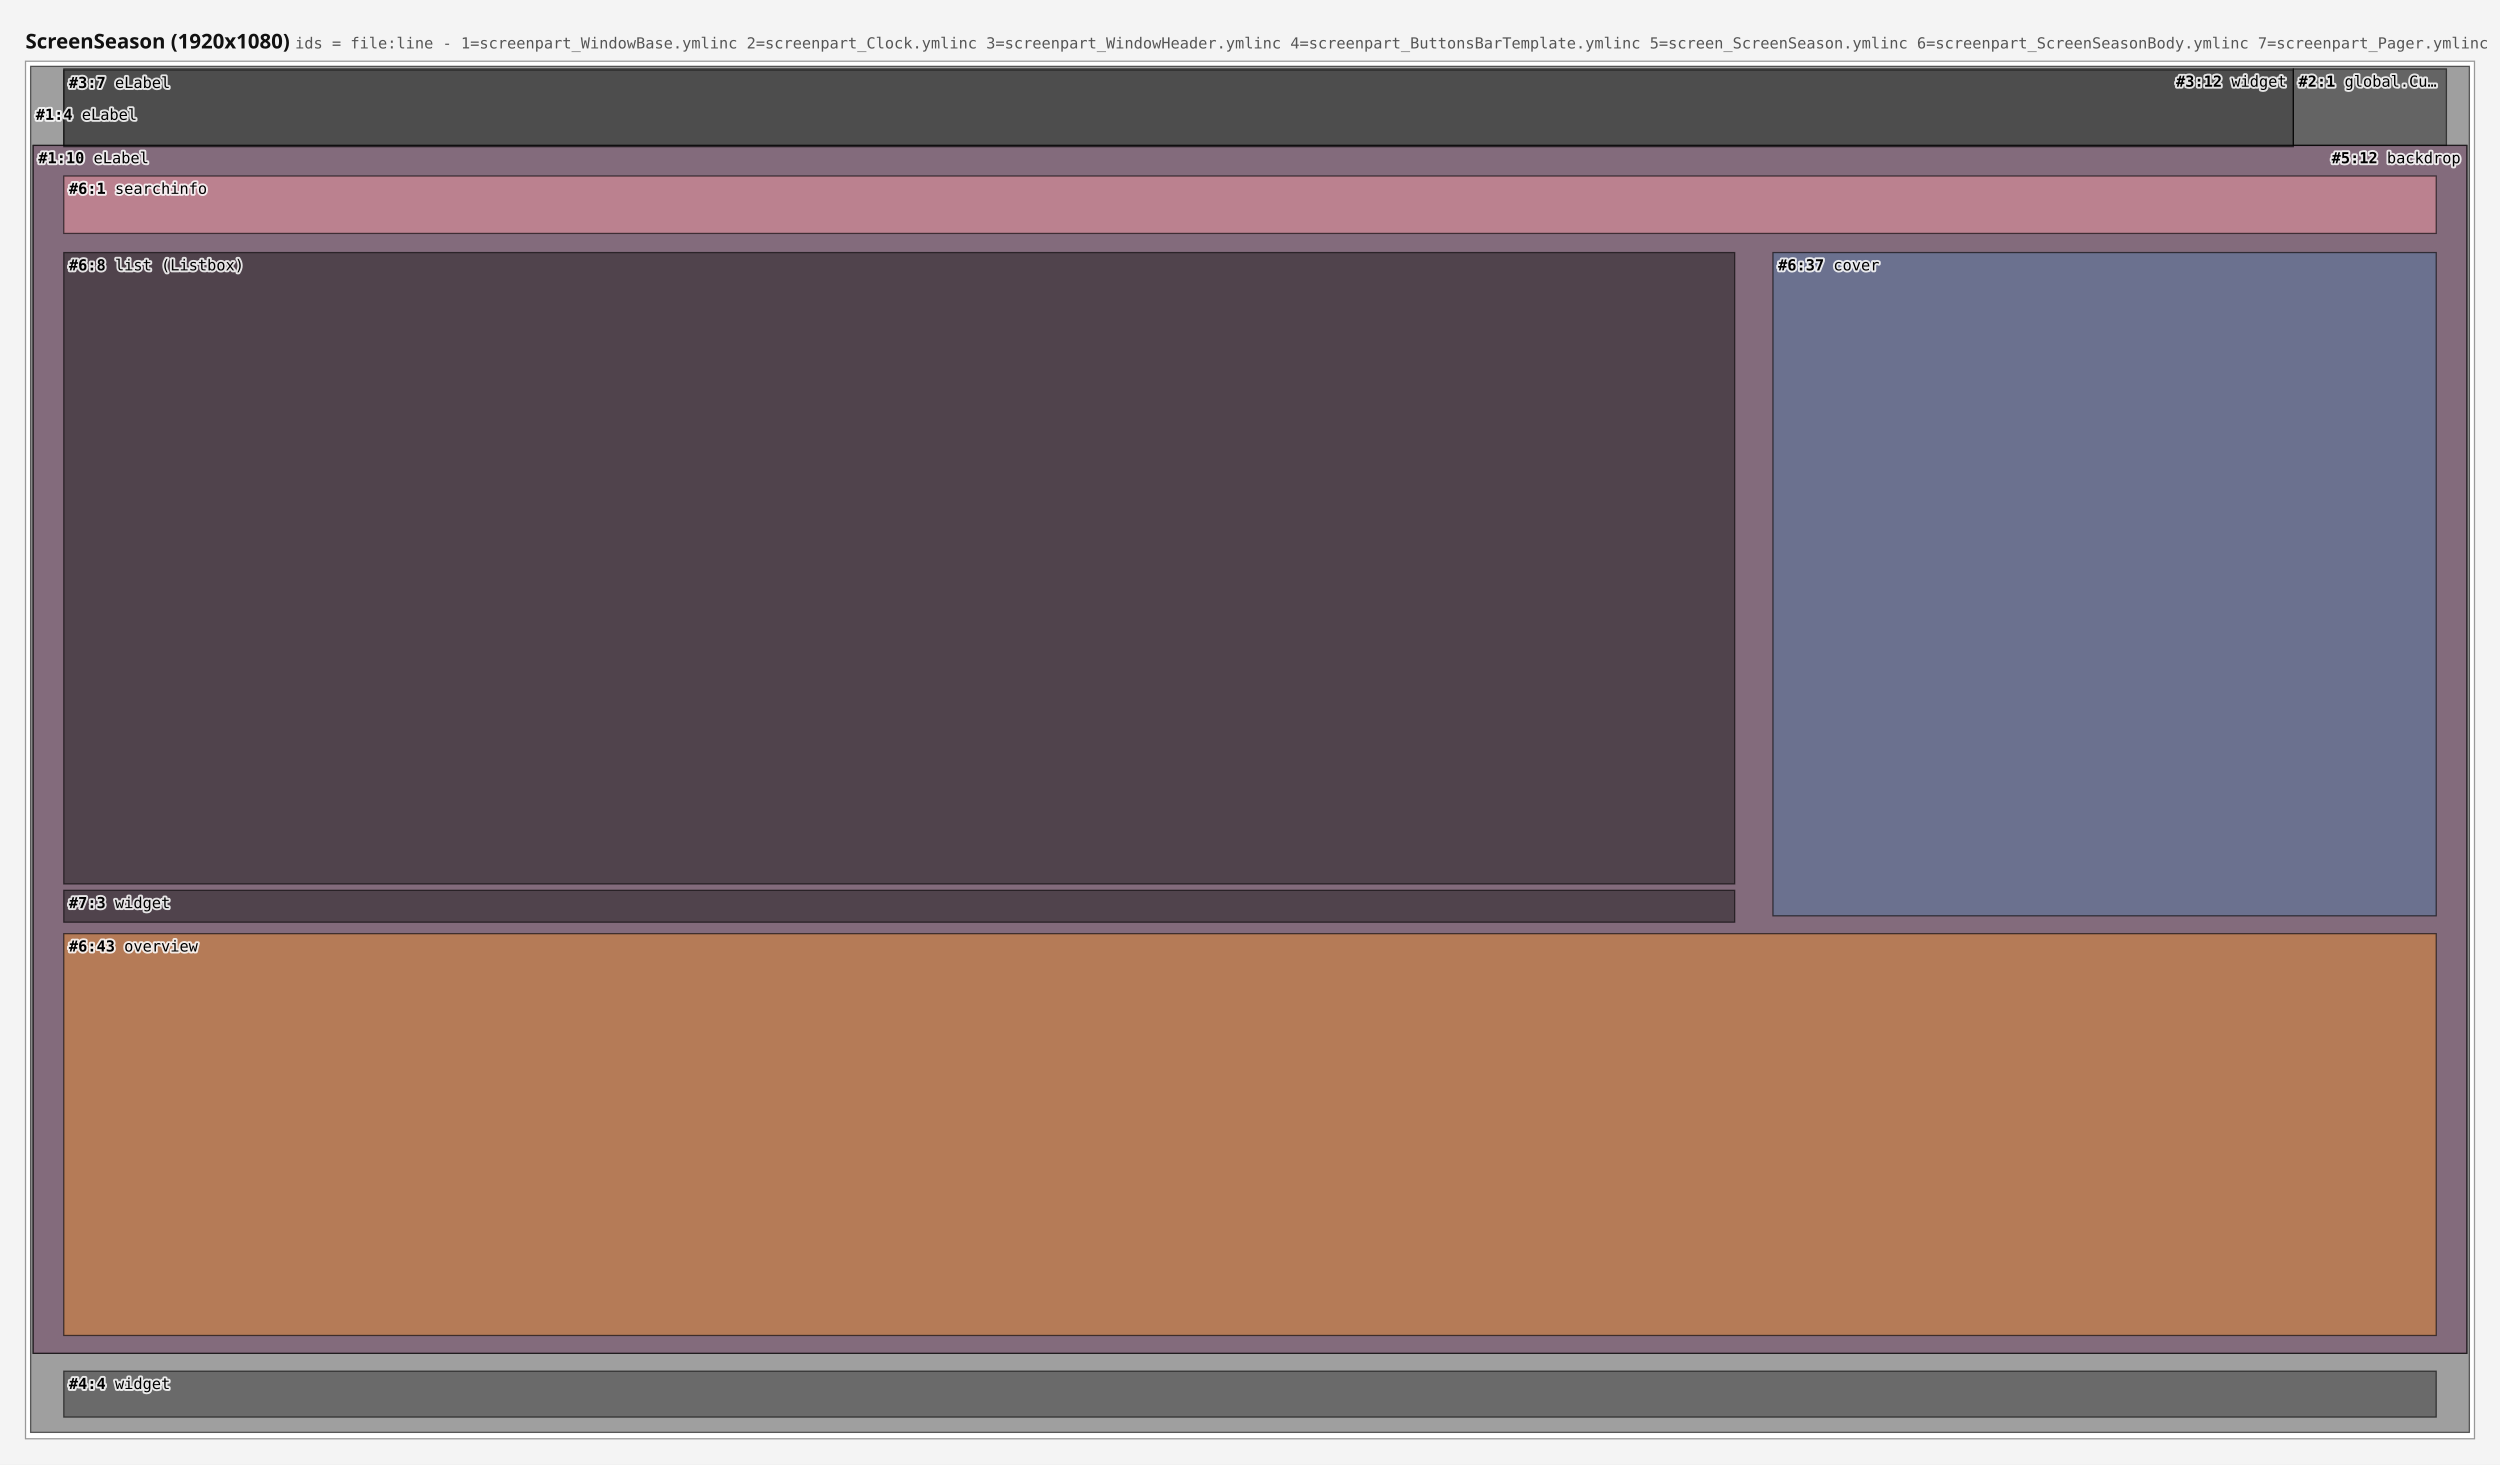
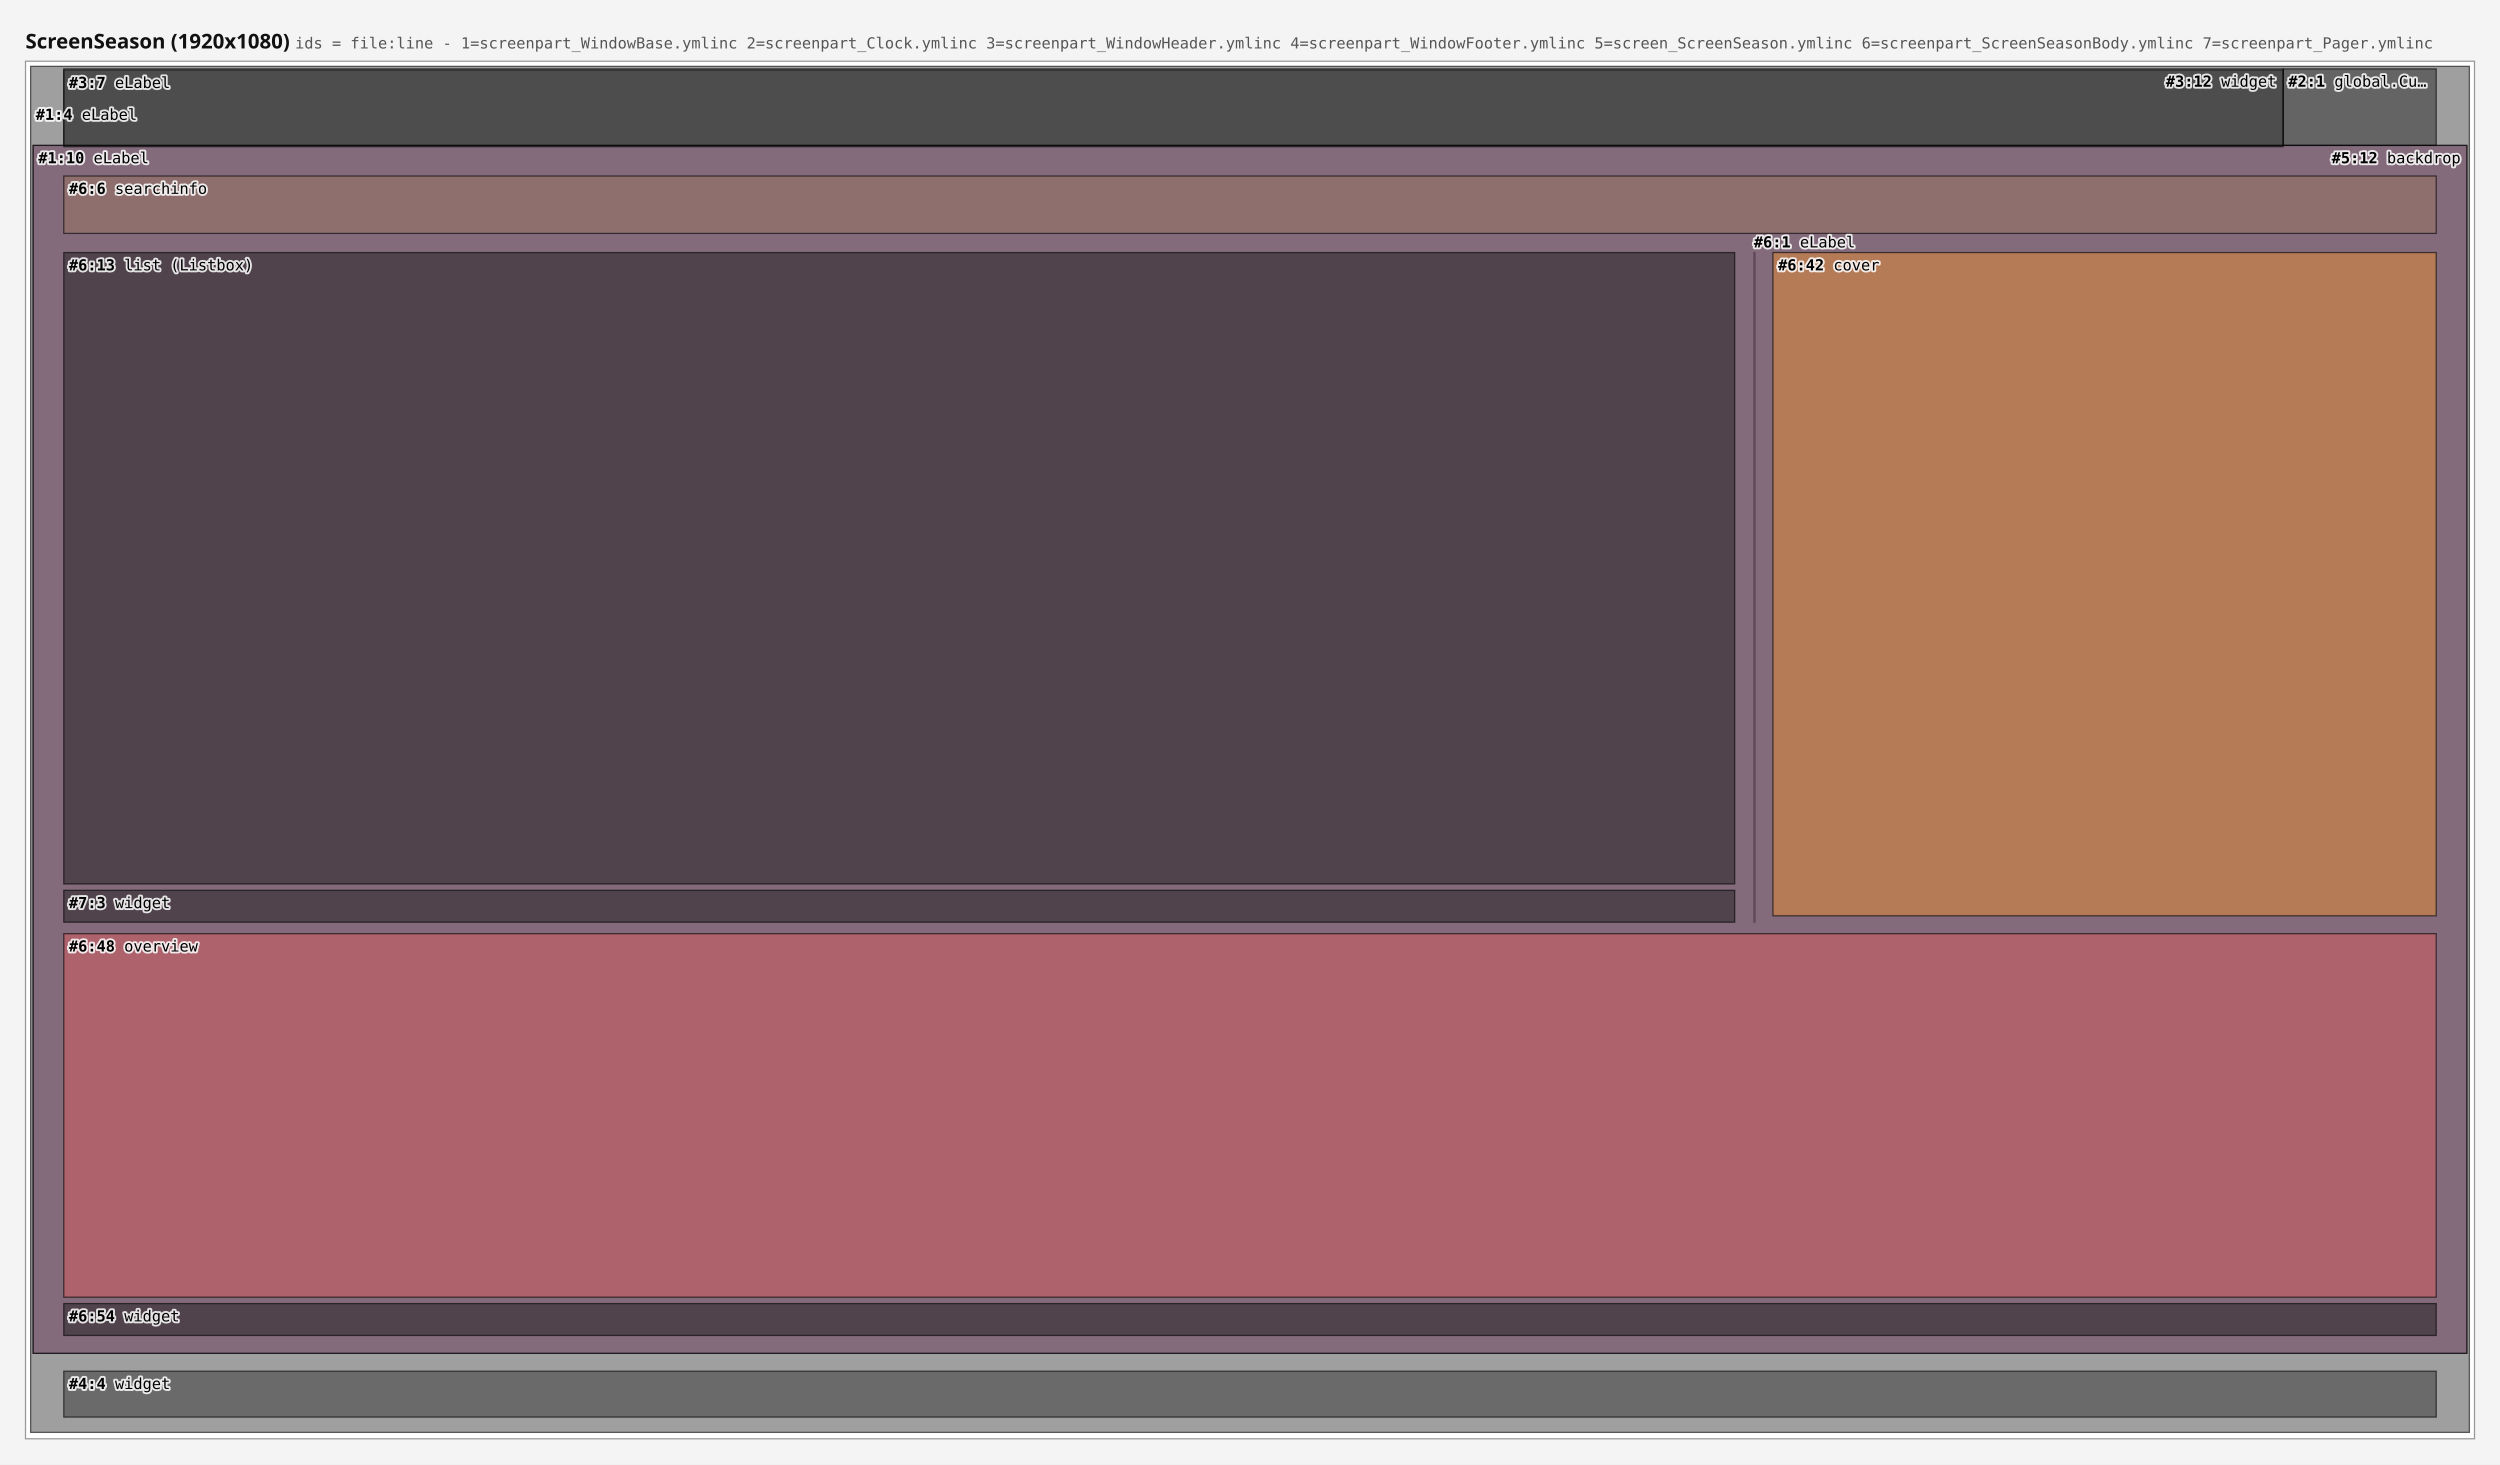
<svg xmlns="http://www.w3.org/2000/svg" width="1960" height="1148" viewBox="0 0 1960 1148">
  <rect x="0" y="0" width="1960" height="1148" fill="#f4f4f4" />
-   <text x="20" y="38" font-family="sans-serif" font-size="16" font-weight="bold" fill="#111111">ScreenSeason (1920x1080) <tspan font-family="monospace" font-size="12" font-weight="normal" fill="#555555">ids = file:line - 1=screenpart_WindowBase.ymlinc  2=screenpart_Clock.ymlinc  3=screenpart_WindowHeader.ymlinc  4=screenpart_ButtonsBarTemplate.ymlinc  5=screen_ScreenSeason.ymlinc  6=screenpart_ScreenSeasonBody.ymlinc  7=screenpart_Pager.ymlinc</tspan>
+   <text x="20" y="38" font-family="sans-serif" font-size="16" font-weight="bold" fill="#111111">ScreenSeason (1920x1080) <tspan font-family="monospace" font-size="12" font-weight="normal" fill="#555555">ids = file:line - 1=screenpart_WindowBase.ymlinc  2=screenpart_Clock.ymlinc  3=screenpart_WindowHeader.ymlinc  4=screenpart_WindowFooter.ymlinc  5=screen_ScreenSeason.ymlinc  6=screenpart_ScreenSeasonBody.ymlinc  7=screenpart_Pager.ymlinc</tspan>
  </text>
  <g data-screen="0" transform="translate(20,48)">
    <rect x="0" y="0" width="1920" height="1080" fill="#ffffff" stroke="#999999" stroke-width="1" />
    <rect data-ref="0:0" data-src="screenpart_WindowBase.ymlinc:4" x="4" y="4" width="1912" height="1071" fill="#2c2c2c" fill-opacity="0.45" stroke="#000000" stroke-opacity="0.6" stroke-width="1" />
    <rect data-ref="0:1" data-src="screenpart_WindowBase.ymlinc:10" x="6" y="66" width="1908" height="947" fill="#121212" fill-opacity="0.45" stroke="#000000" stroke-opacity="0.6" stroke-width="1" />
+     <rect data-ref="0:7" data-src="screenpart_ScreenSeasonBody.ymlinc:1" x="1355" y="150" width="1" height="525" fill="#424242" fill-opacity="0.45" stroke="#000000" stroke-opacity="0.6" stroke-width="1" />
    <rect data-ref="0:6" data-src="screen_ScreenSeason.ymlinc:12" x="6" y="66" width="1908" height="947" fill="#b07aa1" fill-opacity="0.45" stroke="#000000" stroke-opacity="0.6" stroke-width="1" />
-     <rect data-ref="0:7" data-src="screenpart_ScreenSeasonBody.ymlinc:1" x="30" y="90" width="1860" height="45" fill="#ff9da7" fill-opacity="0.45" stroke="#000000" stroke-opacity="0.6" stroke-width="1" />
-     <rect data-ref="0:8" data-src="screenpart_ScreenSeasonBody.ymlinc:8" x="30" y="150" width="1310" height="495" fill="#121212" fill-opacity="0.45" stroke="#000000" stroke-opacity="0.6" stroke-width="1" />
-     <rect data-ref="0:9" data-src="screenpart_Pager.ymlinc:3" x="30" y="650" width="1310" height="25" fill="#121212" fill-opacity="0.45" stroke="#000000" stroke-opacity="0.6" stroke-width="1" />
-     <rect data-ref="0:10" data-src="screenpart_ScreenSeasonBody.ymlinc:37" x="1370" y="150" width="520" height="520" fill="#4e79a7" fill-opacity="0.45" stroke="#000000" stroke-opacity="0.6" stroke-width="1" />
-     <rect data-ref="0:11" data-src="screenpart_ScreenSeasonBody.ymlinc:43" x="30" y="684" width="1860" height="315" fill="#f28e2b" fill-opacity="0.45" stroke="#000000" stroke-opacity="0.6" stroke-width="1" />
-     <rect data-ref="0:5" data-src="screenpart_ButtonsBarTemplate.ymlinc:4" x="30" y="1027" width="1860" height="36" fill="#2c2c2c" fill-opacity="0.45" stroke="#000000" stroke-opacity="0.6" stroke-width="1" />
-     <rect data-ref="0:3" data-src="screenpart_WindowHeader.ymlinc:7" x="30" y="7" width="1748" height="60" fill="#2c2c2c" fill-opacity="0.45" stroke="#000000" stroke-opacity="0.6" stroke-width="1" />
-     <rect data-ref="0:2" data-src="screenpart_Clock.ymlinc:1" x="1778" y="6" width="120" height="60" fill="#1d1d1d" fill-opacity="0.45" stroke="#000000" stroke-opacity="0.6" stroke-width="1" />
-     <rect data-ref="0:4" data-src="screenpart_WindowHeader.ymlinc:12" x="30" y="6" width="1748" height="60" fill="#2c2c2c" fill-opacity="0.45" stroke="#000000" stroke-opacity="0.6" stroke-width="1" />
+     <rect data-ref="0:8" data-src="screenpart_ScreenSeasonBody.ymlinc:6" x="30" y="90" width="1860" height="45" fill="#9c755f" fill-opacity="0.45" stroke="#000000" stroke-opacity="0.6" stroke-width="1" />
+     <rect data-ref="0:9" data-src="screenpart_ScreenSeasonBody.ymlinc:13" x="30" y="150" width="1310" height="495" fill="#121212" fill-opacity="0.45" stroke="#000000" stroke-opacity="0.6" stroke-width="1" />
+     <rect data-ref="0:10" data-src="screenpart_Pager.ymlinc:3" x="30" y="650" width="1310" height="25" fill="#121212" fill-opacity="0.45" stroke="#000000" stroke-opacity="0.6" stroke-width="1" />
+     <rect data-ref="0:11" data-src="screenpart_ScreenSeasonBody.ymlinc:42" x="1370" y="150" width="520" height="520" fill="#f28e2b" fill-opacity="0.45" stroke="#000000" stroke-opacity="0.6" stroke-width="1" />
+     <rect data-ref="0:12" data-src="screenpart_ScreenSeasonBody.ymlinc:48" x="30" y="684" width="1860" height="285" fill="#e15759" fill-opacity="0.45" stroke="#000000" stroke-opacity="0.6" stroke-width="1" />
+     <rect data-ref="0:13" data-src="screenpart_ScreenSeasonBody.ymlinc:54" x="30" y="974" width="1860" height="25" fill="#121212" fill-opacity="0.45" stroke="#000000" stroke-opacity="0.6" stroke-width="1" />
+     <rect data-ref="0:5" data-src="screenpart_WindowFooter.ymlinc:4" x="30" y="1027" width="1860" height="36" fill="#2c2c2c" fill-opacity="0.45" stroke="#000000" stroke-opacity="0.6" stroke-width="1" />
+     <rect data-ref="0:3" data-src="screenpart_WindowHeader.ymlinc:7" x="30" y="7" width="1740" height="60" fill="#2c2c2c" fill-opacity="0.45" stroke="#000000" stroke-opacity="0.6" stroke-width="1" />
+     <rect data-ref="0:2" data-src="screenpart_Clock.ymlinc:1" x="1770" y="6" width="120" height="60" fill="#1d1d1d" fill-opacity="0.45" stroke="#000000" stroke-opacity="0.6" stroke-width="1" />
+     <rect data-ref="0:4" data-src="screenpart_WindowHeader.ymlinc:12" x="30" y="6" width="1740" height="60" fill="#2c2c2c" fill-opacity="0.45" stroke="#000000" stroke-opacity="0.6" stroke-width="1" />
    <g pointer-events="none" font-family="monospace" font-size="12" fill="#000000" stroke="#ffffff" stroke-width="3" stroke-opacity="0.85" stroke-linejoin="round" paint-order="stroke">
      <text x="8" y="46">
        <tspan font-weight="bold">#1:4</tspan> eLabel</text>
      <text x="10" y="80">
        <tspan font-weight="bold">#1:10</tspan> eLabel</text>
+       <text x="1355" y="146">
+         <tspan font-weight="bold">#6:1</tspan> eLabel</text>
      <text x="1808" y="80">
        <tspan font-weight="bold">#5:12</tspan> backdrop</text>
      <text x="34" y="104">
-         <tspan font-weight="bold">#6:1</tspan> searchinfo</text>
+         <tspan font-weight="bold">#6:6</tspan> searchinfo</text>
      <text x="34" y="164">
-         <tspan font-weight="bold">#6:8</tspan> list (Listbox)</text>
+         <tspan font-weight="bold">#6:13</tspan> list (Listbox)</text>
      <text x="34" y="664">
        <tspan font-weight="bold">#7:3</tspan> widget</text>
      <text x="1374" y="164">
-         <tspan font-weight="bold">#6:37</tspan> cover</text>
+         <tspan font-weight="bold">#6:42</tspan> cover</text>
      <text x="34" y="698">
-         <tspan font-weight="bold">#6:43</tspan> overview</text>
+         <tspan font-weight="bold">#6:48</tspan> overview</text>
+       <text x="34" y="988">
+         <tspan font-weight="bold">#6:54</tspan> widget</text>
      <text x="34" y="1041">
        <tspan font-weight="bold">#4:4</tspan> widget</text>
      <text x="34" y="21">
        <tspan font-weight="bold">#3:7</tspan> eLabel</text>
-       <text x="1782" y="20">
+       <text x="1774" y="20">
        <tspan font-weight="bold">#2:1</tspan> global.Cu…</text>
-       <text x="1686" y="20">
+       <text x="1678" y="20">
        <tspan font-weight="bold">#3:12</tspan> widget</text>
    </g>
  </g>
</svg>
